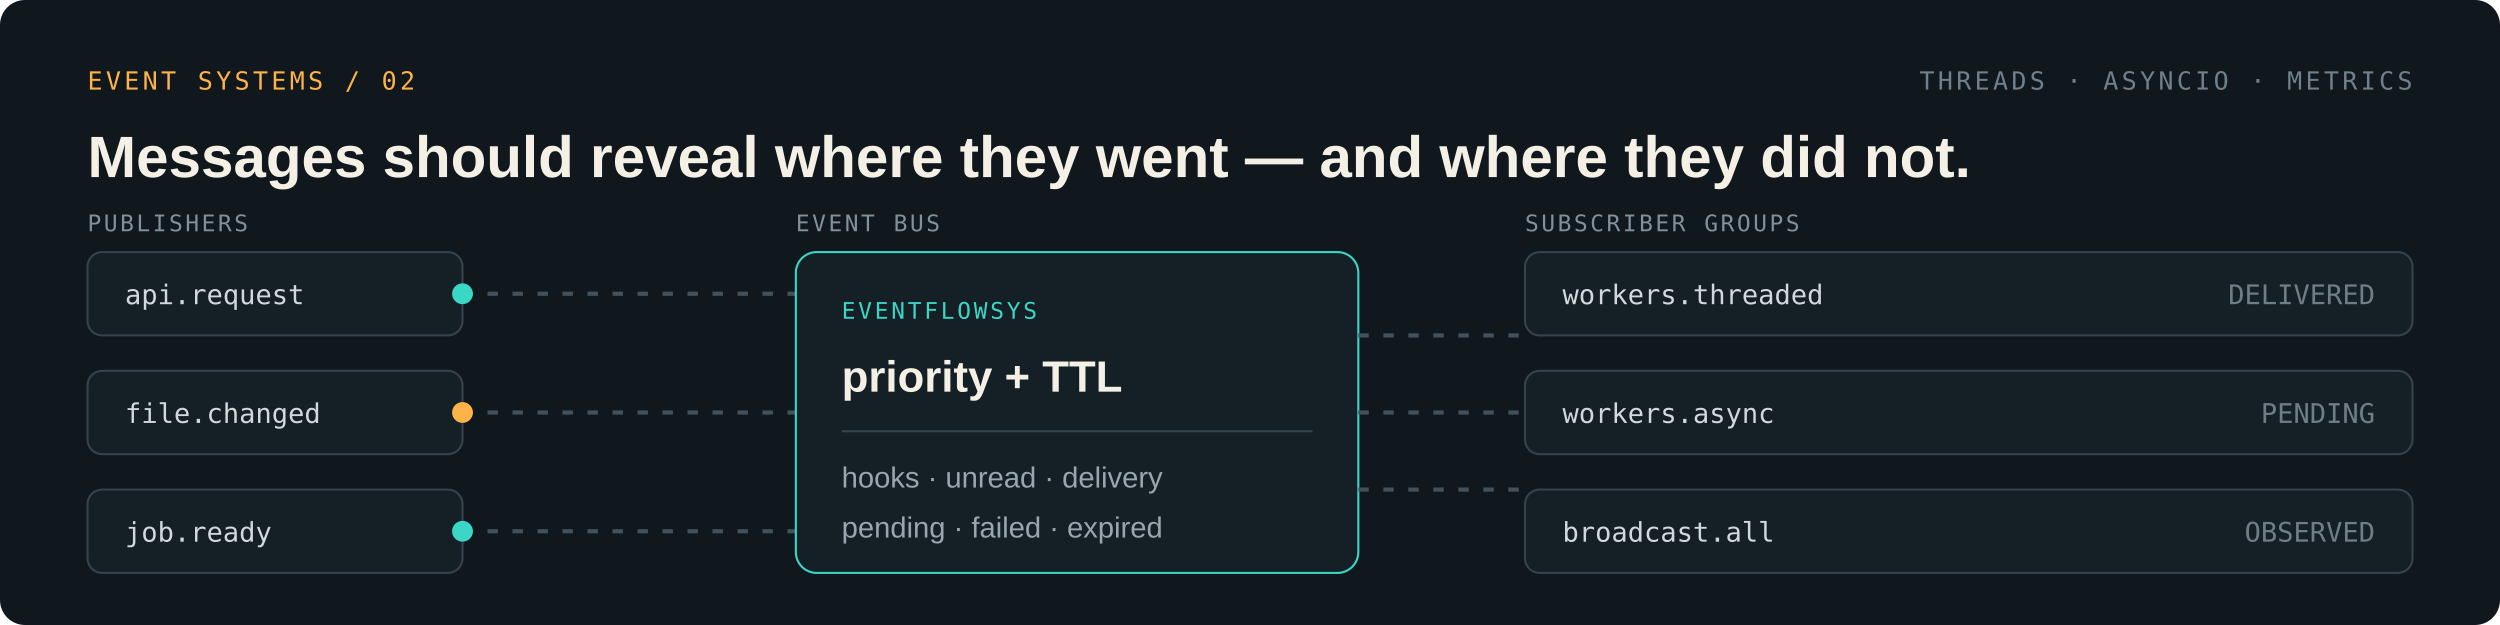
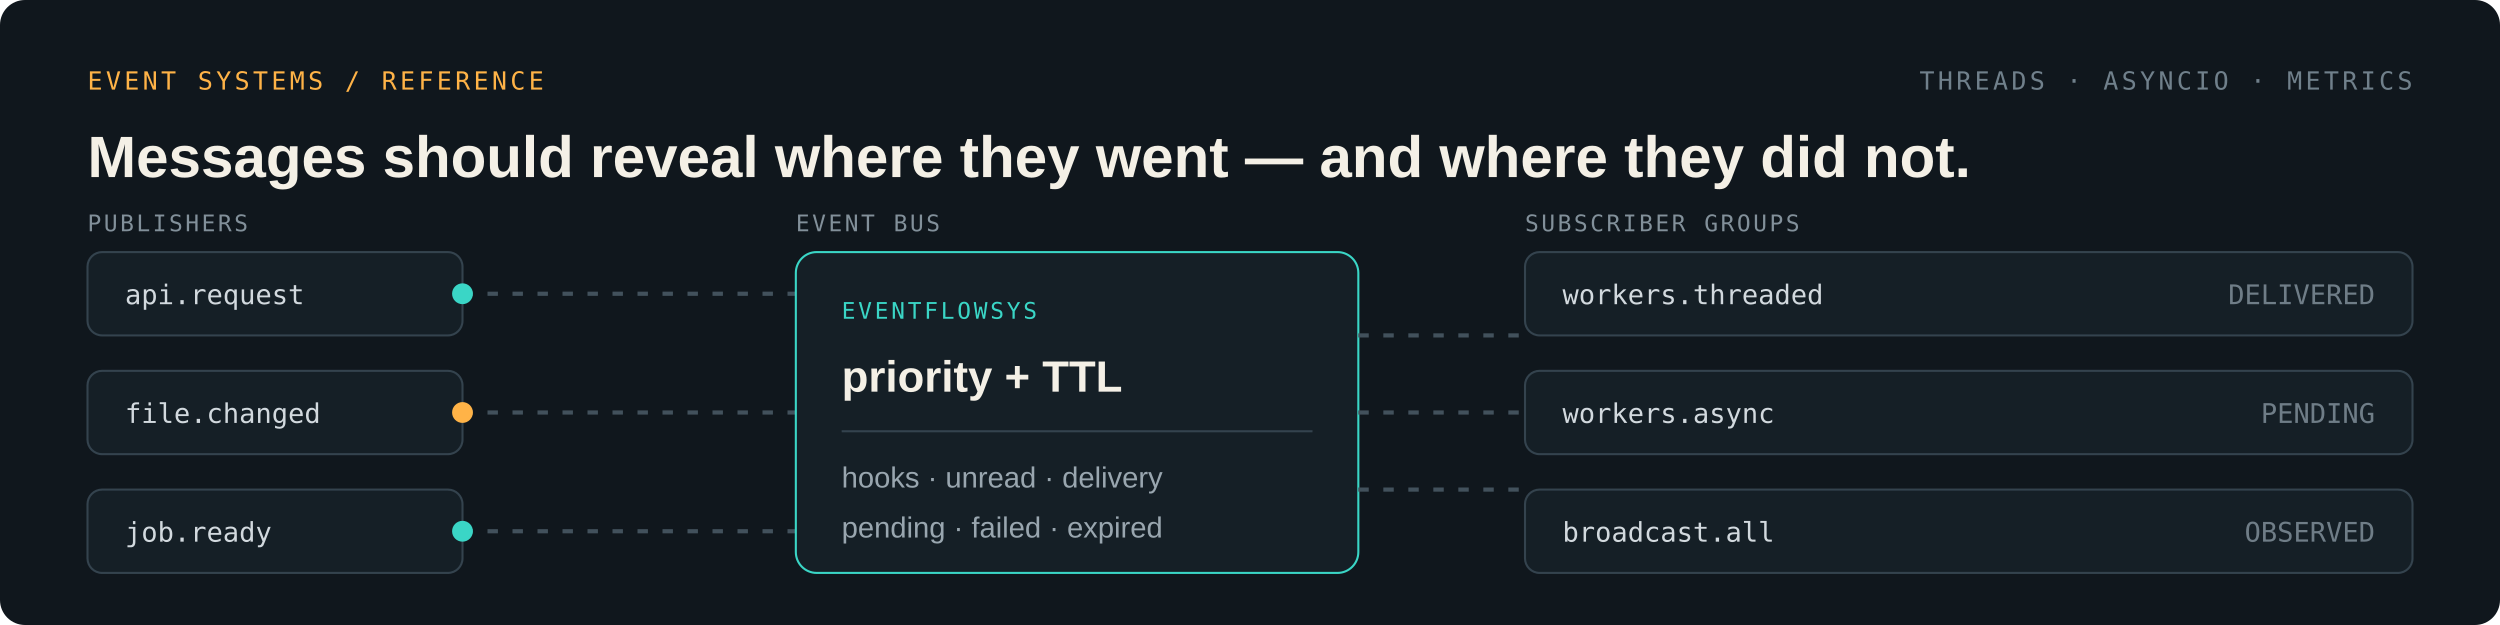
<svg xmlns="http://www.w3.org/2000/svg" viewBox="0 0 1200 300" width="1200" height="300" role="img" aria-labelledby="title desc">
  <style>
    .m1{animation:m1 3.4s linear infinite}.m2{animation:m2 3.4s linear 1.2s infinite}.m3{animation:m3 3.4s linear 2.3s infinite}
    @keyframes m1{0%{transform:translate(0,0);opacity:0}12%{opacity:1}48%{transform:translate(286px,0)}74%{transform:translate(615px,-40px)}100%{transform:translate(930px,-40px);opacity:0}}
    @keyframes m2{0%{transform:translate(0,0);opacity:0}12%{opacity:1}48%{transform:translate(286px,-57px)}74%{transform:translate(615px,-17px)}100%{transform:translate(930px,-17px);opacity:0}}
    @keyframes m3{0%{transform:translate(0,0);opacity:0}12%{opacity:1}48%{transform:translate(286px,-114px)}74%{transform:translate(615px,-74px)}100%{transform:translate(930px,-74px);opacity:0}}
    @media(prefers-reduced-motion:reduce){.m1,.m2,.m3{animation:none}}
  </style>
  <rect width="1200" height="300" rx="12" fill="#10171d" />
  <g font-family="ui-monospace,SFMono-Regular,Consolas,monospace" letter-spacing="1.6">
-     <text x="42" y="43" fill="#ffb347" font-size="12">EVENT SYSTEMS / 02</text>
+     <text x="42" y="43" fill="#ffb347" font-size="12">EVENT SYSTEMS / REFERENCE</text>
    <text x="1158" y="43" fill="#70808b" font-size="12" text-anchor="end">THREADS · ASYNCIO · METRICS</text>
  </g>
  <text x="42" y="85" fill="#f4f0e6" font-family="Arial,Helvetica,sans-serif" font-size="28" font-weight="700">Messages should reveal where they went — and where they did not.</text>
  <g transform="translate(42 121)" font-family="Arial,Helvetica,sans-serif">
    <g font-family="ui-monospace,SFMono-Regular,Consolas,monospace" font-size="11" letter-spacing="1.2" fill="#82909a">
      <text x="0" y="-10">PUBLISHERS</text>
      <text x="340" y="-10">EVENT BUS</text>
      <text x="690" y="-10">SUBSCRIBER GROUPS</text>
    </g>
    <g fill="#151f26" stroke="#34434e">
      <rect y="0" width="180" height="40" rx="7" />
      <rect y="57" width="180" height="40" rx="7" />
      <rect y="114" width="180" height="40" rx="7" />
    </g>
    <g fill="#d2d9de" font-family="ui-monospace,Consolas,monospace" font-size="13">
      <text x="18" y="25">api.request</text>
      <text x="18" y="82">file.changed</text>
      <text x="18" y="139">job.ready</text>
    </g>
    <path d="M180 20h160M180 77h160M180 134h160" stroke="#42515c" stroke-width="2" stroke-dasharray="5 7" />
    <g transform="translate(340)">
      <rect width="270" height="154" rx="10" fill="#151f26" stroke="#3ad6c6" />
      <text x="22" y="32" fill="#3ad6c6" font-family="ui-monospace,Consolas,monospace" font-size="11" letter-spacing="1.3">EVENTFLOWSYS</text>
      <text x="22" y="67" fill="#f4f0e6" font-size="21" font-weight="700">priority + TTL</text>
      <path d="M22 86h226" stroke="#34434e" />
      <text x="22" y="113" fill="#99a6af" font-size="14">hooks · unread · delivery</text>
      <text x="22" y="137" fill="#99a6af" font-size="14">pending · failed · expired</text>
    </g>
    <path d="M610 40h80M610 77h80M610 114h80" stroke="#42515c" stroke-width="2" stroke-dasharray="5 7" />
    <g transform="translate(690)" fill="#151f26" stroke="#34434e">
      <rect width="426" height="40" rx="7" />
      <rect y="57" width="426" height="40" rx="7" />
      <rect y="114" width="426" height="40" rx="7" />
    </g>
    <g transform="translate(708)" font-family="ui-monospace,Consolas,monospace" font-size="13">
      <text y="25" fill="#d2d9de">workers.threaded</text>
      <text y="82" fill="#d2d9de">workers.async</text>
      <text y="139" fill="#d2d9de">broadcast.all</text>
      <g fill="#6f7d87" text-anchor="end">
        <text x="390" y="25">DELIVERED</text>
        <text x="390" y="82">PENDING</text>
        <text x="390" y="139">OBSERVED</text>
      </g>
    </g>
    <circle class="m1" cx="180" cy="20" r="5" fill="#3ad6c6" />
    <circle class="m2" cx="180" cy="77" r="5" fill="#ffb347" />
    <circle class="m3" cx="180" cy="134" r="5" fill="#3ad6c6" />
  </g>
</svg>
